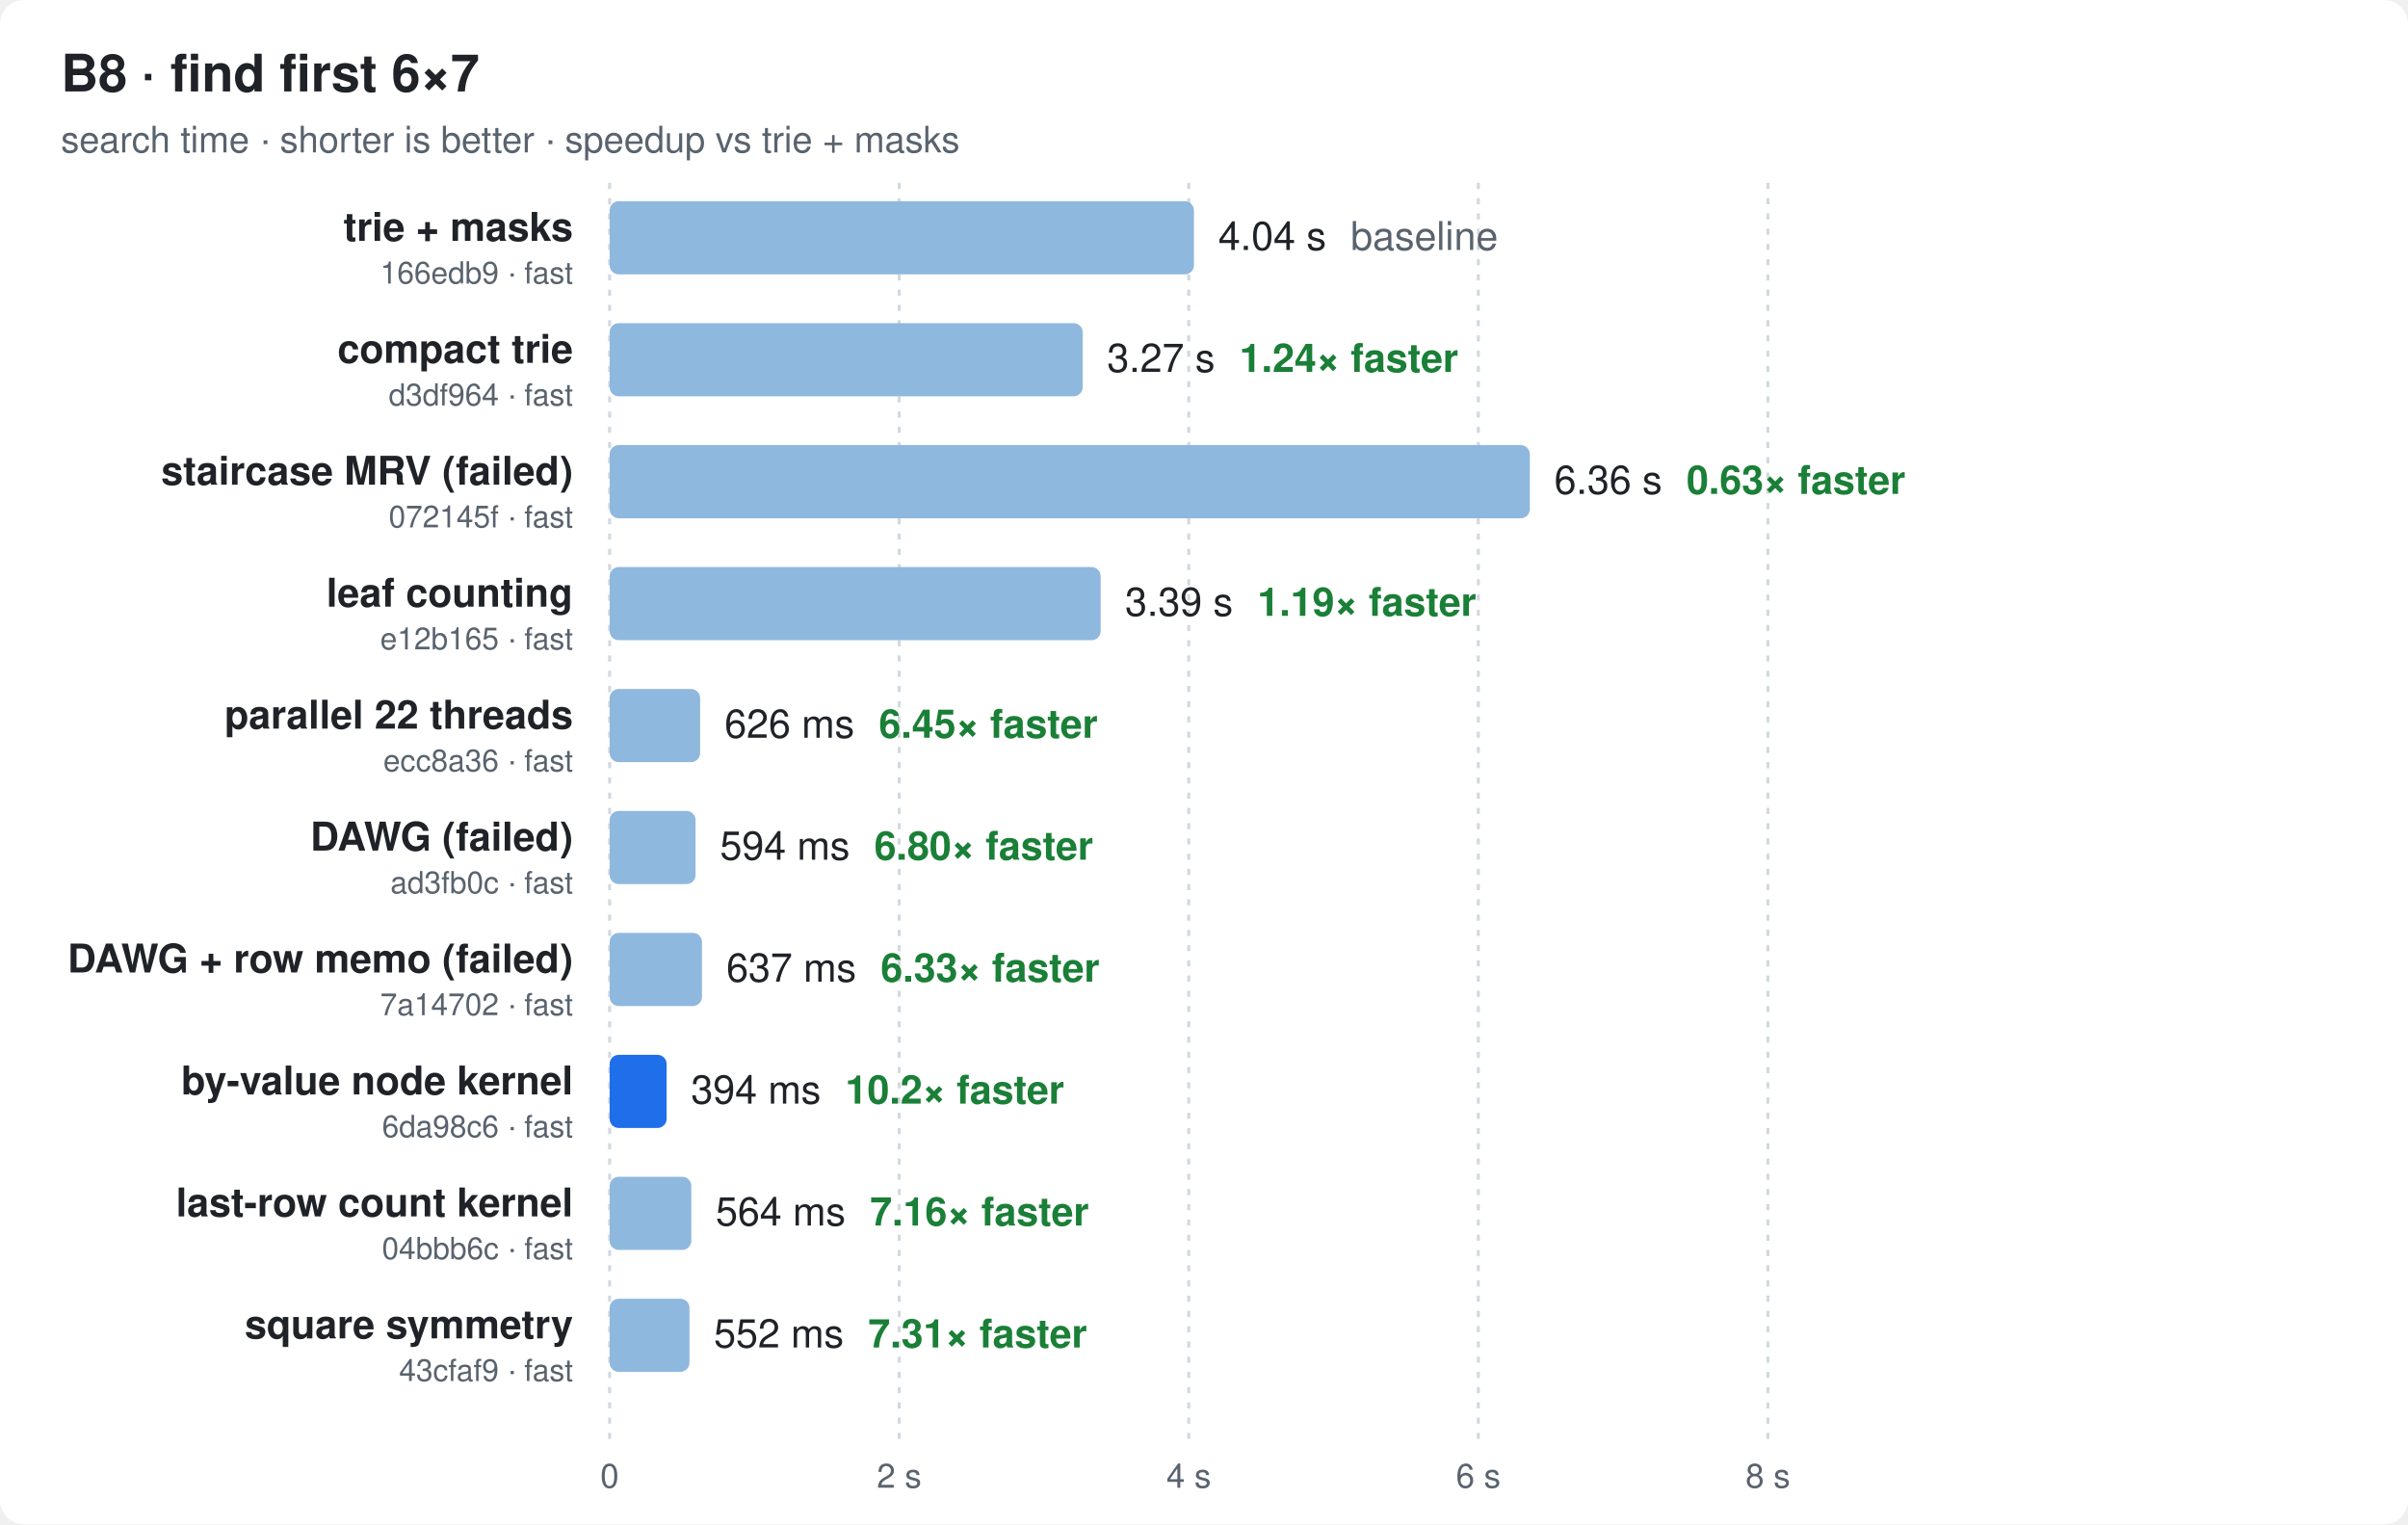
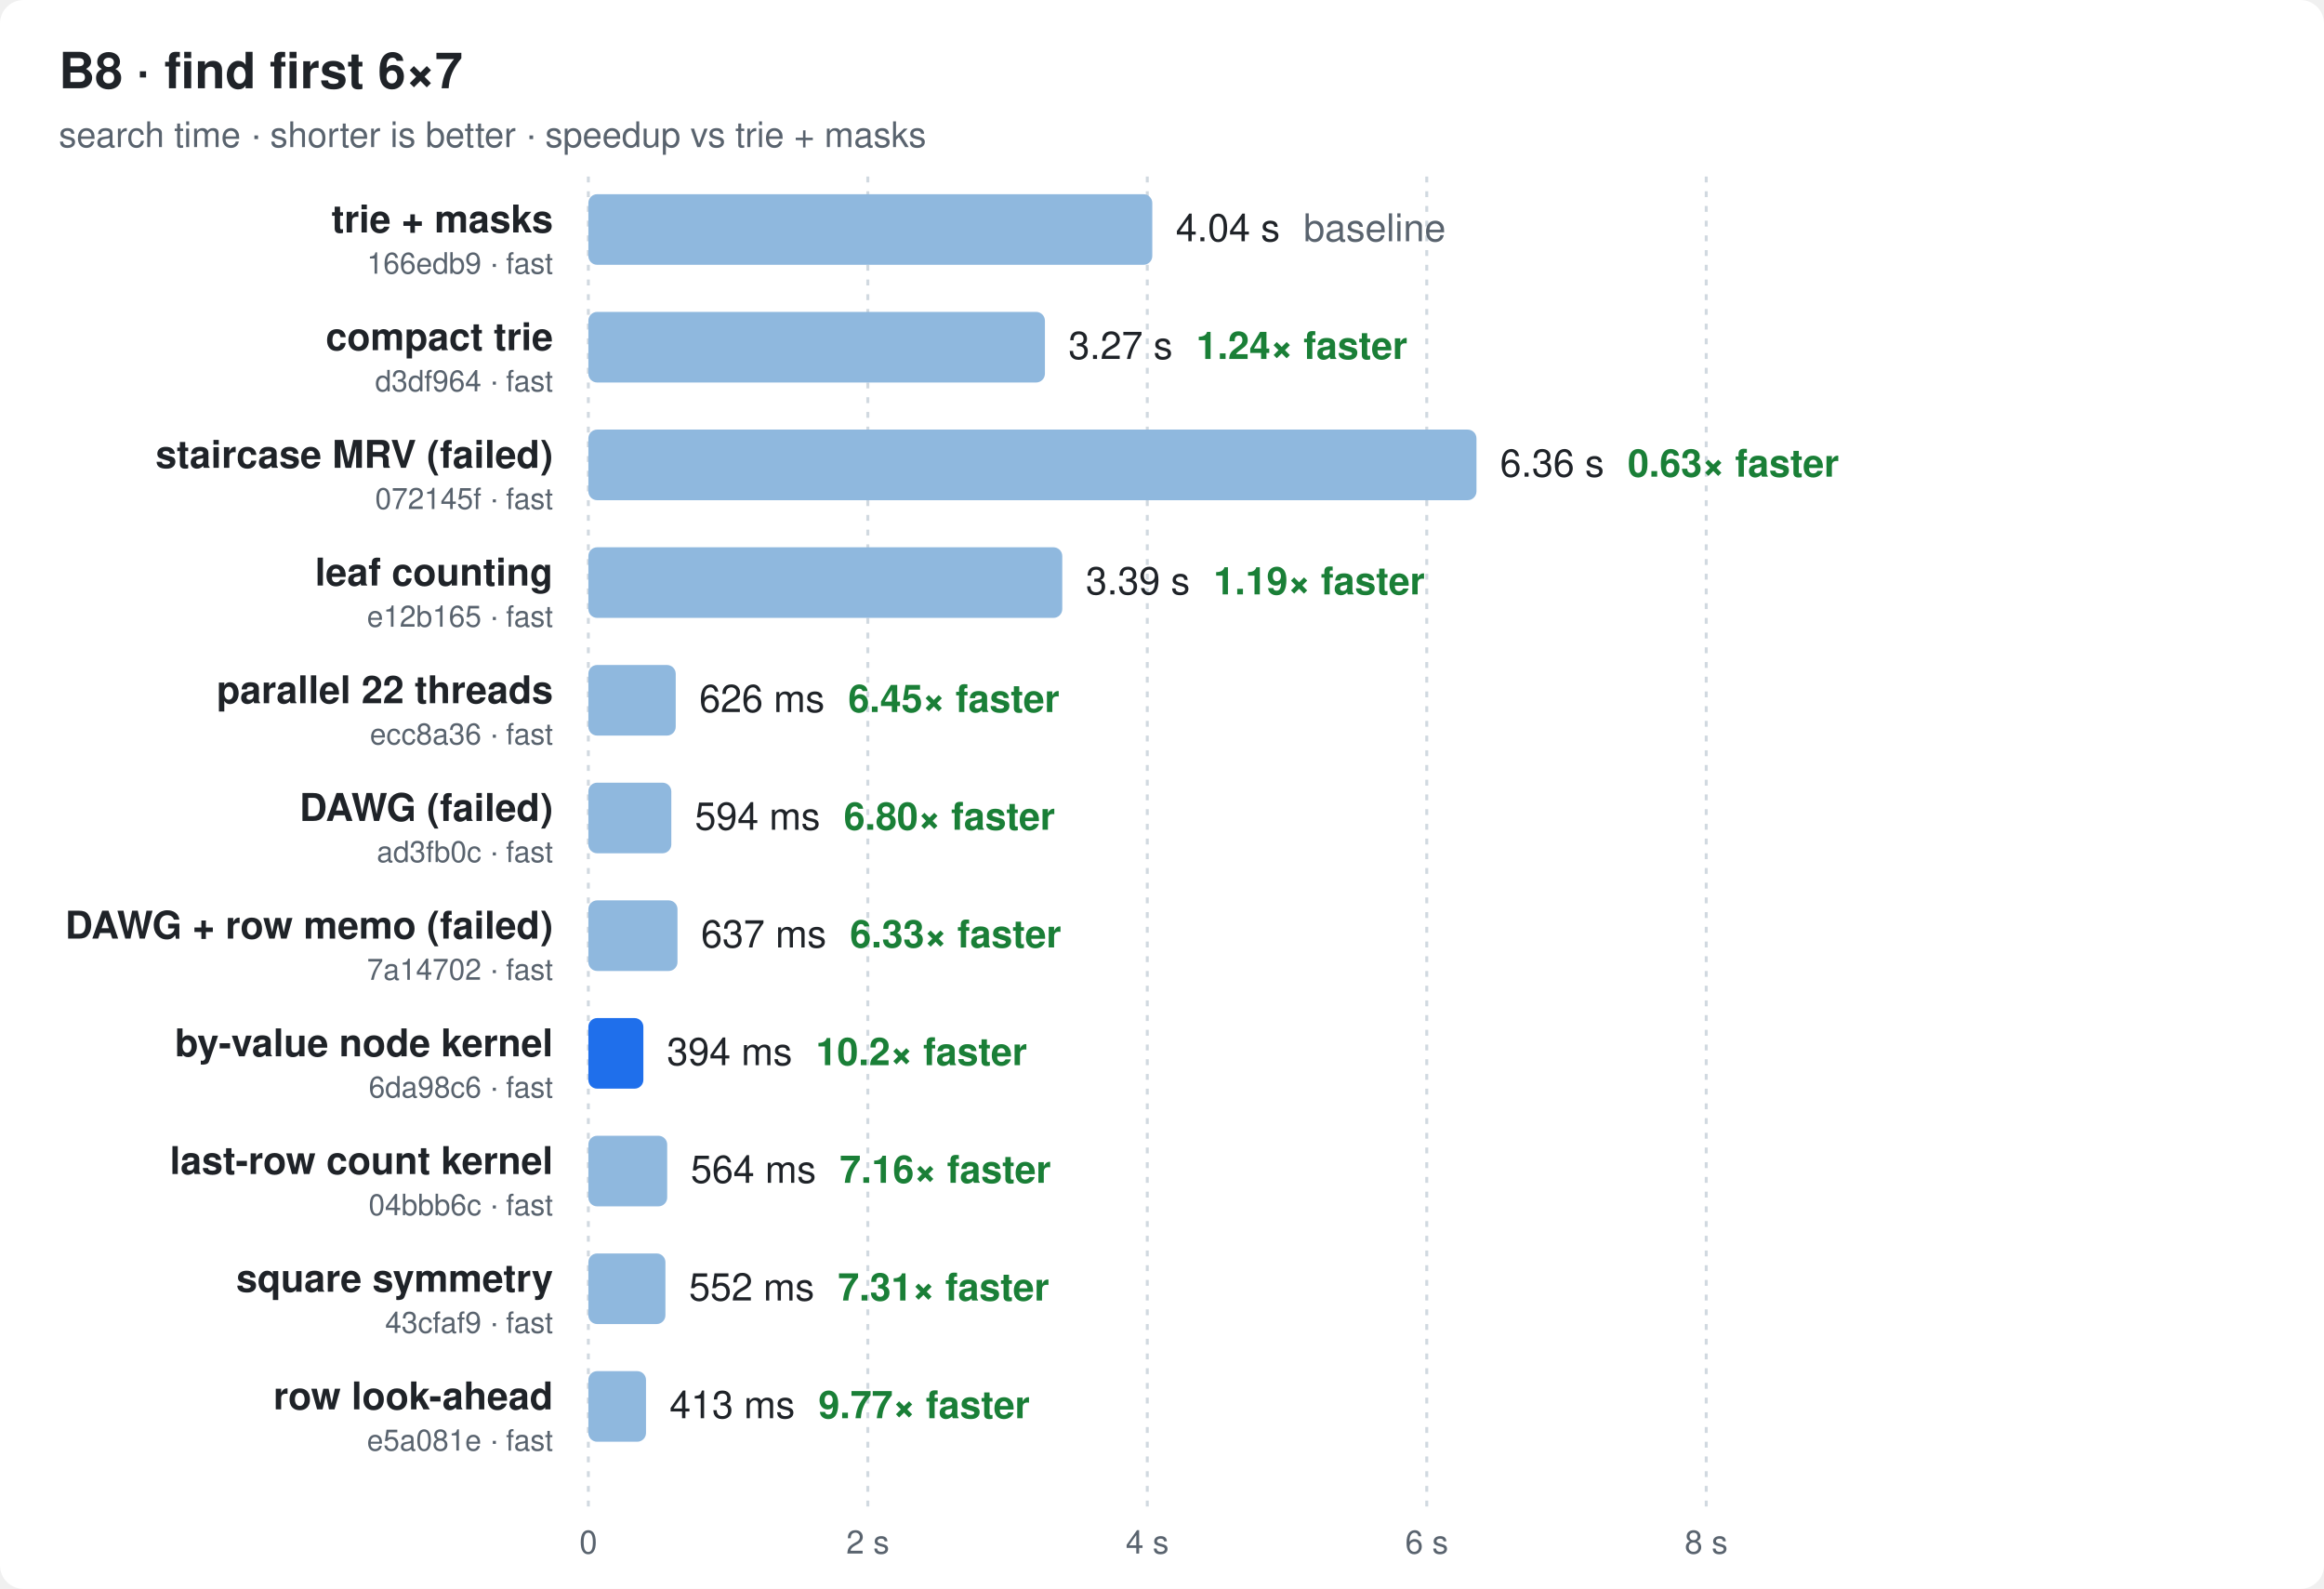
- <svg xmlns="http://www.w3.org/2000/svg" width="790" height="500" viewBox="0 0 790 500" font-family="ui-sans-serif,-apple-system,Segoe UI,Helvetica,Arial,sans-serif">
+ <svg xmlns="http://www.w3.org/2000/svg" width="790" height="540" viewBox="0 0 790 540" font-family="ui-sans-serif,-apple-system,Segoe UI,Helvetica,Arial,sans-serif">
  <style>
  .bg{fill:#ffffff} .t{fill:#1f2328} .m{fill:#59636e} .g{stroke:#d1d9e0}
  .bar{fill:#8fb8de} .best{fill:#1f6feb} .x{fill:#1a7f37;font-weight:600}
  @media (prefers-color-scheme: dark){
    .bg{fill:#0d1117} .t{fill:#e6edf3} .m{fill:#9198a1} .g{stroke:#30363d}
    .bar{fill:#2f5f8f} .best{fill:#4493f8} .x{fill:#3fb950}
  }
</style>
-   <rect class="bg" width="790" height="500" rx="8" />
+   <rect class="bg" width="790" height="540" rx="8" />
  <text class="t" x="20" y="30" font-size="17" font-weight="700">B8 · find first 6×7</text>
  <text class="m" x="20" y="50" font-size="12">search time · shorter is better · speedup vs trie + masks</text>
-   <line class="g" x1="200.0" x2="200.0" y1="60" y2="472" stroke-dasharray="2 3" />
-   <text class="m" x="200.0" y="488" font-size="11" text-anchor="middle">0</text>
-   <line class="g" x1="295.0" x2="295.0" y1="60" y2="472" stroke-dasharray="2 3" />
-   <text class="m" x="295.0" y="488" font-size="11" text-anchor="middle">2 s</text>
-   <line class="g" x1="390.0" x2="390.0" y1="60" y2="472" stroke-dasharray="2 3" />
-   <text class="m" x="390.0" y="488" font-size="11" text-anchor="middle">4 s</text>
-   <line class="g" x1="485.0" x2="485.0" y1="60" y2="472" stroke-dasharray="2 3" />
-   <text class="m" x="485.0" y="488" font-size="11" text-anchor="middle">6 s</text>
-   <line class="g" x1="580.0" x2="580.0" y1="60" y2="472" stroke-dasharray="2 3" />
-   <text class="m" x="580.0" y="488" font-size="11" text-anchor="middle">8 s</text>
+   <line class="g" x1="200.0" x2="200.0" y1="60" y2="512" stroke-dasharray="2 3" />
+   <text class="m" x="200.0" y="528" font-size="11" text-anchor="middle">0</text>
+   <line class="g" x1="295.0" x2="295.0" y1="60" y2="512" stroke-dasharray="2 3" />
+   <text class="m" x="295.0" y="528" font-size="11" text-anchor="middle">2 s</text>
+   <line class="g" x1="390.0" x2="390.0" y1="60" y2="512" stroke-dasharray="2 3" />
+   <text class="m" x="390.0" y="528" font-size="11" text-anchor="middle">4 s</text>
+   <line class="g" x1="485.0" x2="485.0" y1="60" y2="512" stroke-dasharray="2 3" />
+   <text class="m" x="485.0" y="528" font-size="11" text-anchor="middle">6 s</text>
+   <line class="g" x1="580.0" x2="580.0" y1="60" y2="512" stroke-dasharray="2 3" />
+   <text class="m" x="580.0" y="528" font-size="11" text-anchor="middle">8 s</text>
  <text class="t" x="188" y="79.0" font-size="13" font-weight="600" text-anchor="end">trie + masks</text>
  <text class="m" x="188" y="93.0" font-size="10" text-anchor="end">166edb9 · fast</text>
  <rect class="bar" x="200" y="66" width="191.7" height="24" rx="3" />
  <text class="t" x="399.7" y="82.0" font-size="13">4.04 s<tspan class="m" dx="8">baseline</tspan>
  </text>
  <text class="t" x="188" y="119.0" font-size="13" font-weight="600" text-anchor="end">compact trie</text>
  <text class="m" x="188" y="133.0" font-size="10" text-anchor="end">d3df964 · fast</text>
  <rect class="bar" x="200" y="106" width="155.2" height="24" rx="3" />
  <text class="t" x="363.2" y="122.0" font-size="13">3.27 s<tspan class="x" dx="8">1.24× faster</tspan>
  </text>
  <text class="t" x="188" y="159.0" font-size="13" font-weight="600" text-anchor="end">staircase MRV (failed)</text>
  <text class="m" x="188" y="173.0" font-size="10" text-anchor="end">072145f · fast</text>
  <rect class="bar" x="200" y="146" width="301.9" height="24" rx="3" />
  <text class="t" x="509.9" y="162.0" font-size="13">6.36 s<tspan class="x" dx="8">0.63× faster</tspan>
  </text>
  <text class="t" x="188" y="199.0" font-size="13" font-weight="600" text-anchor="end">leaf counting</text>
  <text class="m" x="188" y="213.0" font-size="10" text-anchor="end">e12b165 · fast</text>
  <rect class="bar" x="200" y="186" width="161.1" height="24" rx="3" />
  <text class="t" x="369.1" y="202.0" font-size="13">3.39 s<tspan class="x" dx="8">1.19× faster</tspan>
  </text>
  <text class="t" x="188" y="239.0" font-size="13" font-weight="600" text-anchor="end">parallel 22 threads</text>
  <text class="m" x="188" y="253.0" font-size="10" text-anchor="end">ecc8a36 · fast</text>
  <rect class="bar" x="200" y="226" width="29.7" height="24" rx="3" />
  <text class="t" x="237.7" y="242.0" font-size="13">626 ms<tspan class="x" dx="8">6.45× faster</tspan>
  </text>
  <text class="t" x="188" y="279.0" font-size="13" font-weight="600" text-anchor="end">DAWG (failed)</text>
  <text class="m" x="188" y="293.0" font-size="10" text-anchor="end">ad3fb0c · fast</text>
  <rect class="bar" x="200" y="266" width="28.2" height="24" rx="3" />
  <text class="t" x="236.2" y="282.0" font-size="13">594 ms<tspan class="x" dx="8">6.80× faster</tspan>
  </text>
  <text class="t" x="188" y="319.0" font-size="13" font-weight="600" text-anchor="end">DAWG + row memo (failed)</text>
  <text class="m" x="188" y="333.0" font-size="10" text-anchor="end">7a14702 · fast</text>
  <rect class="bar" x="200" y="306" width="30.3" height="24" rx="3" />
  <text class="t" x="238.3" y="322.0" font-size="13">637 ms<tspan class="x" dx="8">6.33× faster</tspan>
  </text>
  <text class="t" x="188" y="359.0" font-size="13" font-weight="600" text-anchor="end">by-value node kernel</text>
  <text class="m" x="188" y="373.0" font-size="10" text-anchor="end">6da98c6 · fast</text>
  <rect class="best" x="200" y="346" width="18.7" height="24" rx="3" />
  <text class="t" x="226.7" y="362.0" font-size="13">394 ms<tspan class="x" dx="8">10.2× faster</tspan>
  </text>
  <text class="t" x="188" y="399.0" font-size="13" font-weight="600" text-anchor="end">last-row count kernel</text>
  <text class="m" x="188" y="413.0" font-size="10" text-anchor="end">04bbb6c · fast</text>
  <rect class="bar" x="200" y="386" width="26.8" height="24" rx="3" />
  <text class="t" x="234.8" y="402.0" font-size="13">564 ms<tspan class="x" dx="8">7.16× faster</tspan>
  </text>
  <text class="t" x="188" y="439.0" font-size="13" font-weight="600" text-anchor="end">square symmetry</text>
  <text class="m" x="188" y="453.0" font-size="10" text-anchor="end">43cfaf9 · fast</text>
  <rect class="bar" x="200" y="426" width="26.2" height="24" rx="3" />
  <text class="t" x="234.2" y="442.0" font-size="13">552 ms<tspan class="x" dx="8">7.31× faster</tspan>
  </text>
+   <text class="t" x="188" y="479.0" font-size="13" font-weight="600" text-anchor="end">row look-ahead</text>
+   <text class="m" x="188" y="493.0" font-size="10" text-anchor="end">e5a081e · fast</text>
+   <rect class="bar" x="200" y="466" width="19.6" height="24" rx="3" />
+   <text class="t" x="227.6" y="482.0" font-size="13">413 ms<tspan class="x" dx="8">9.77× faster</tspan>
+   </text>
</svg>
